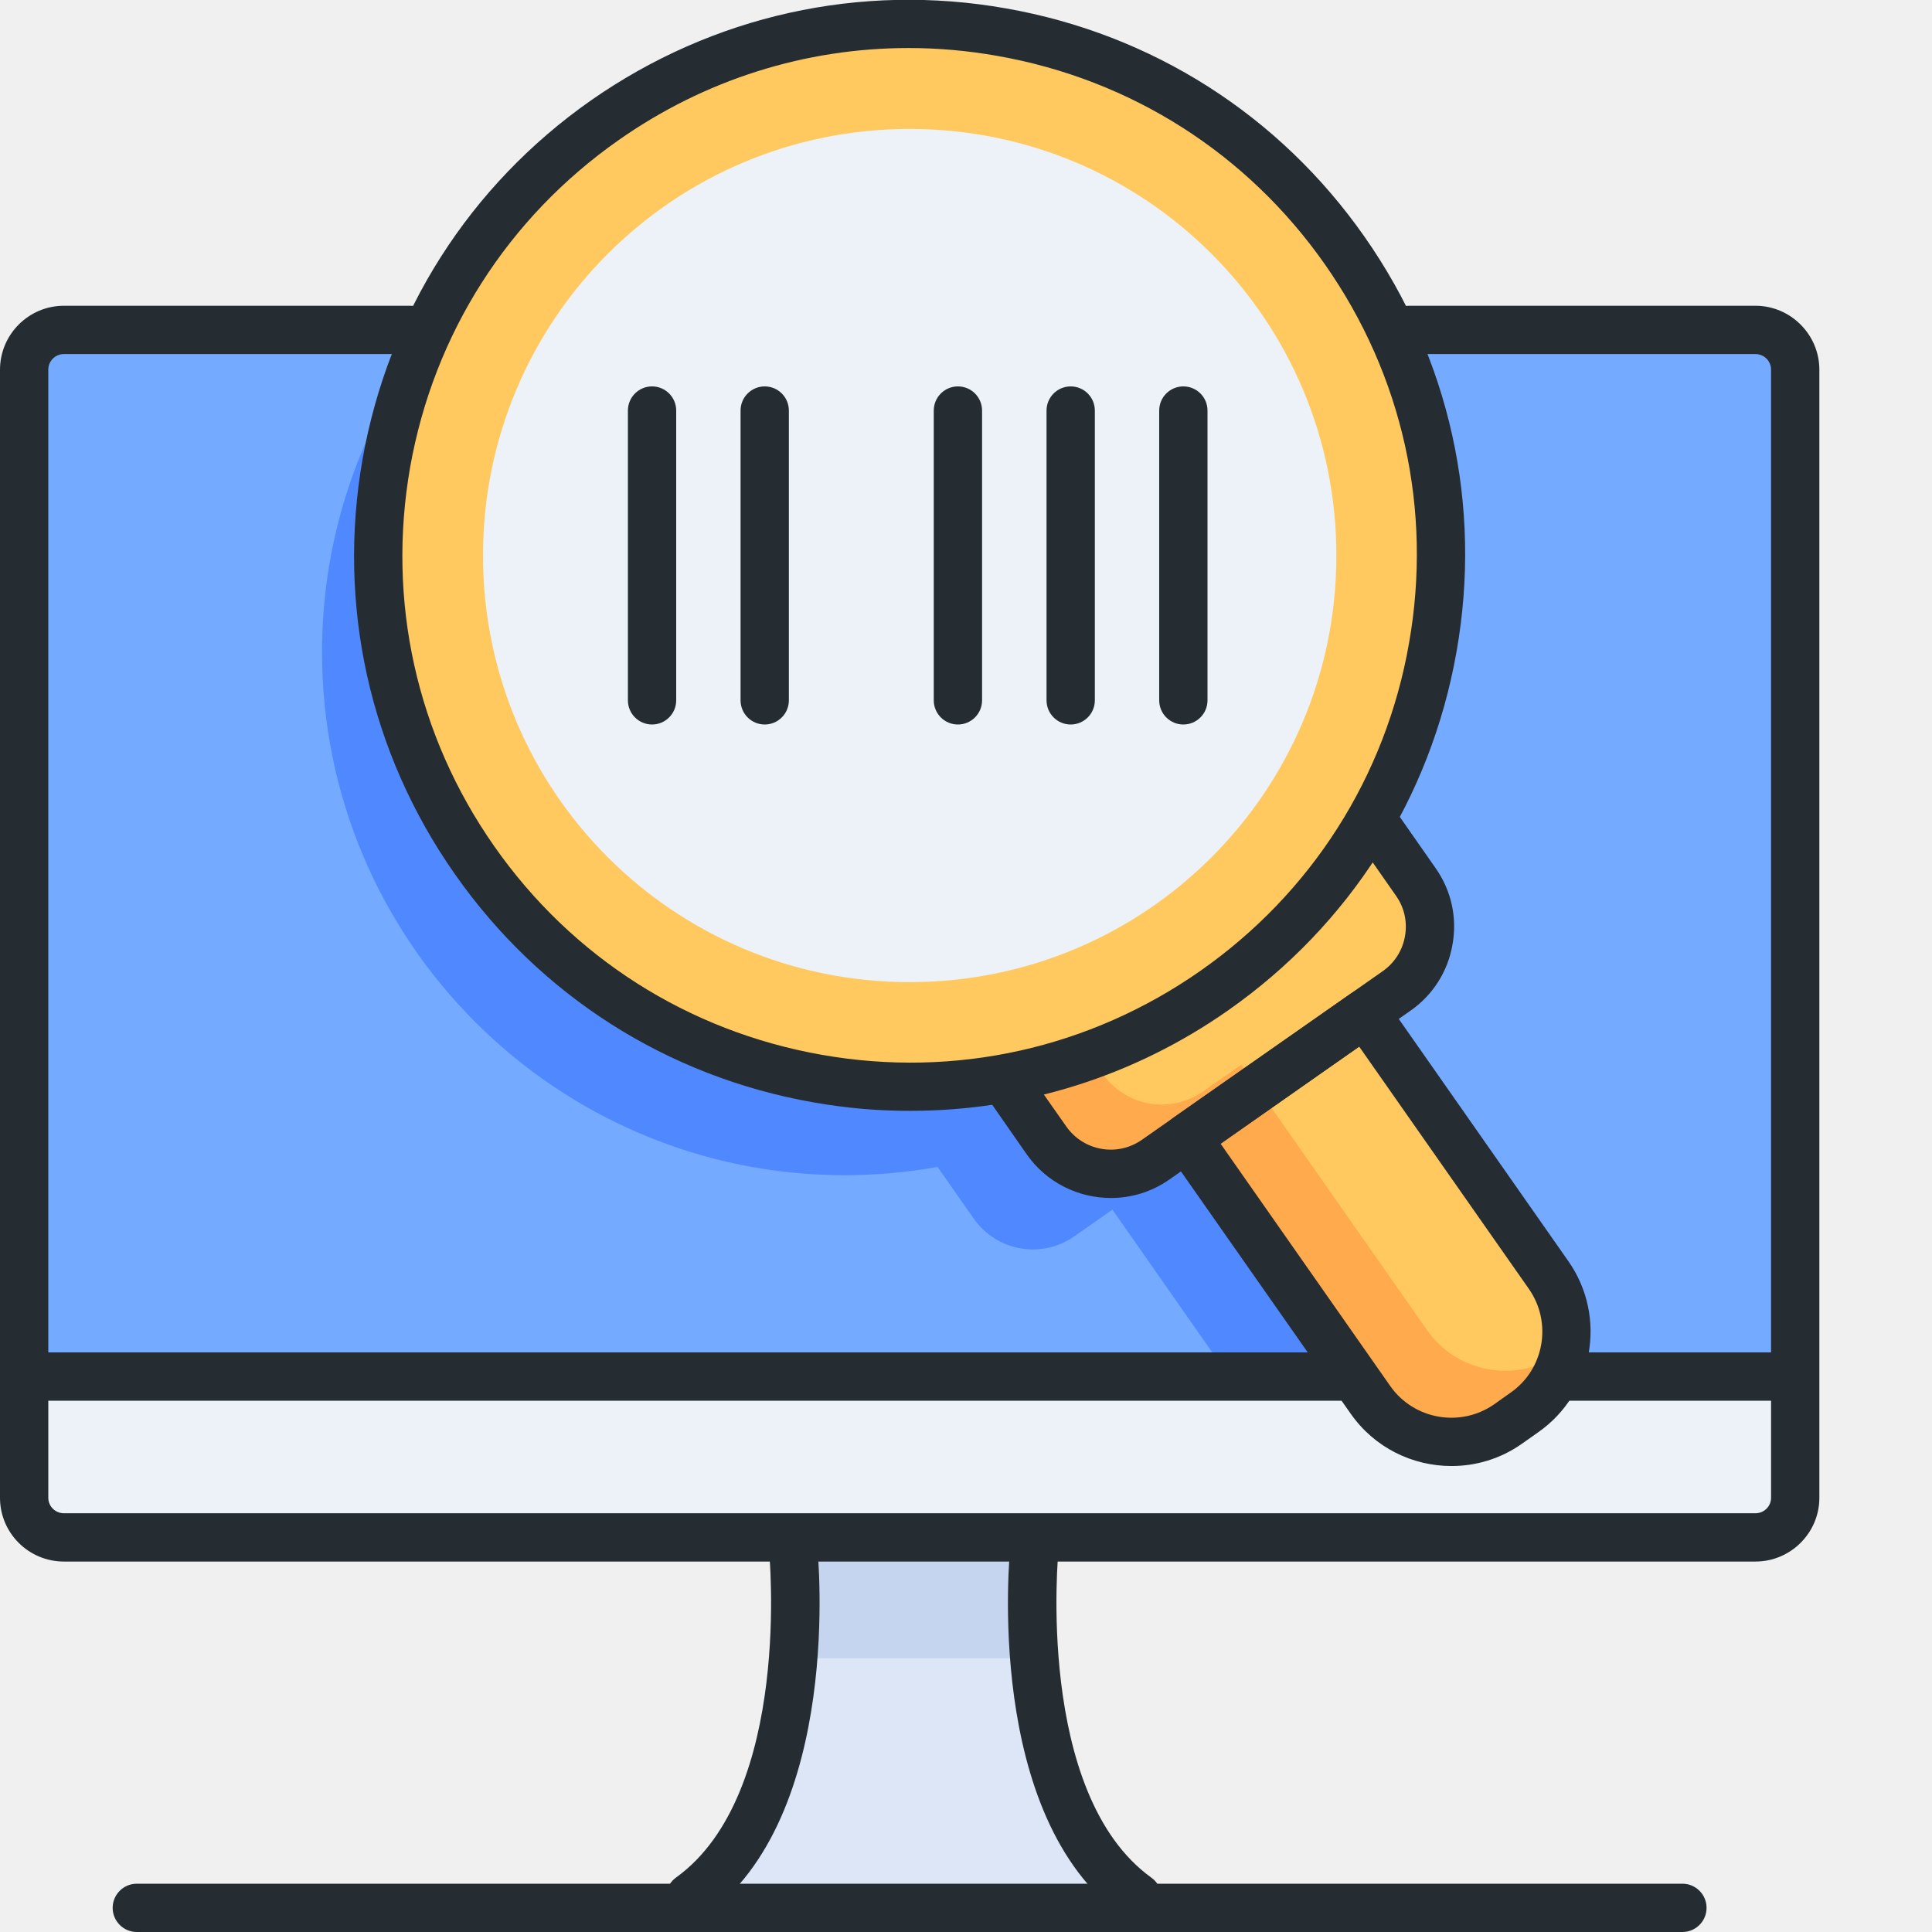
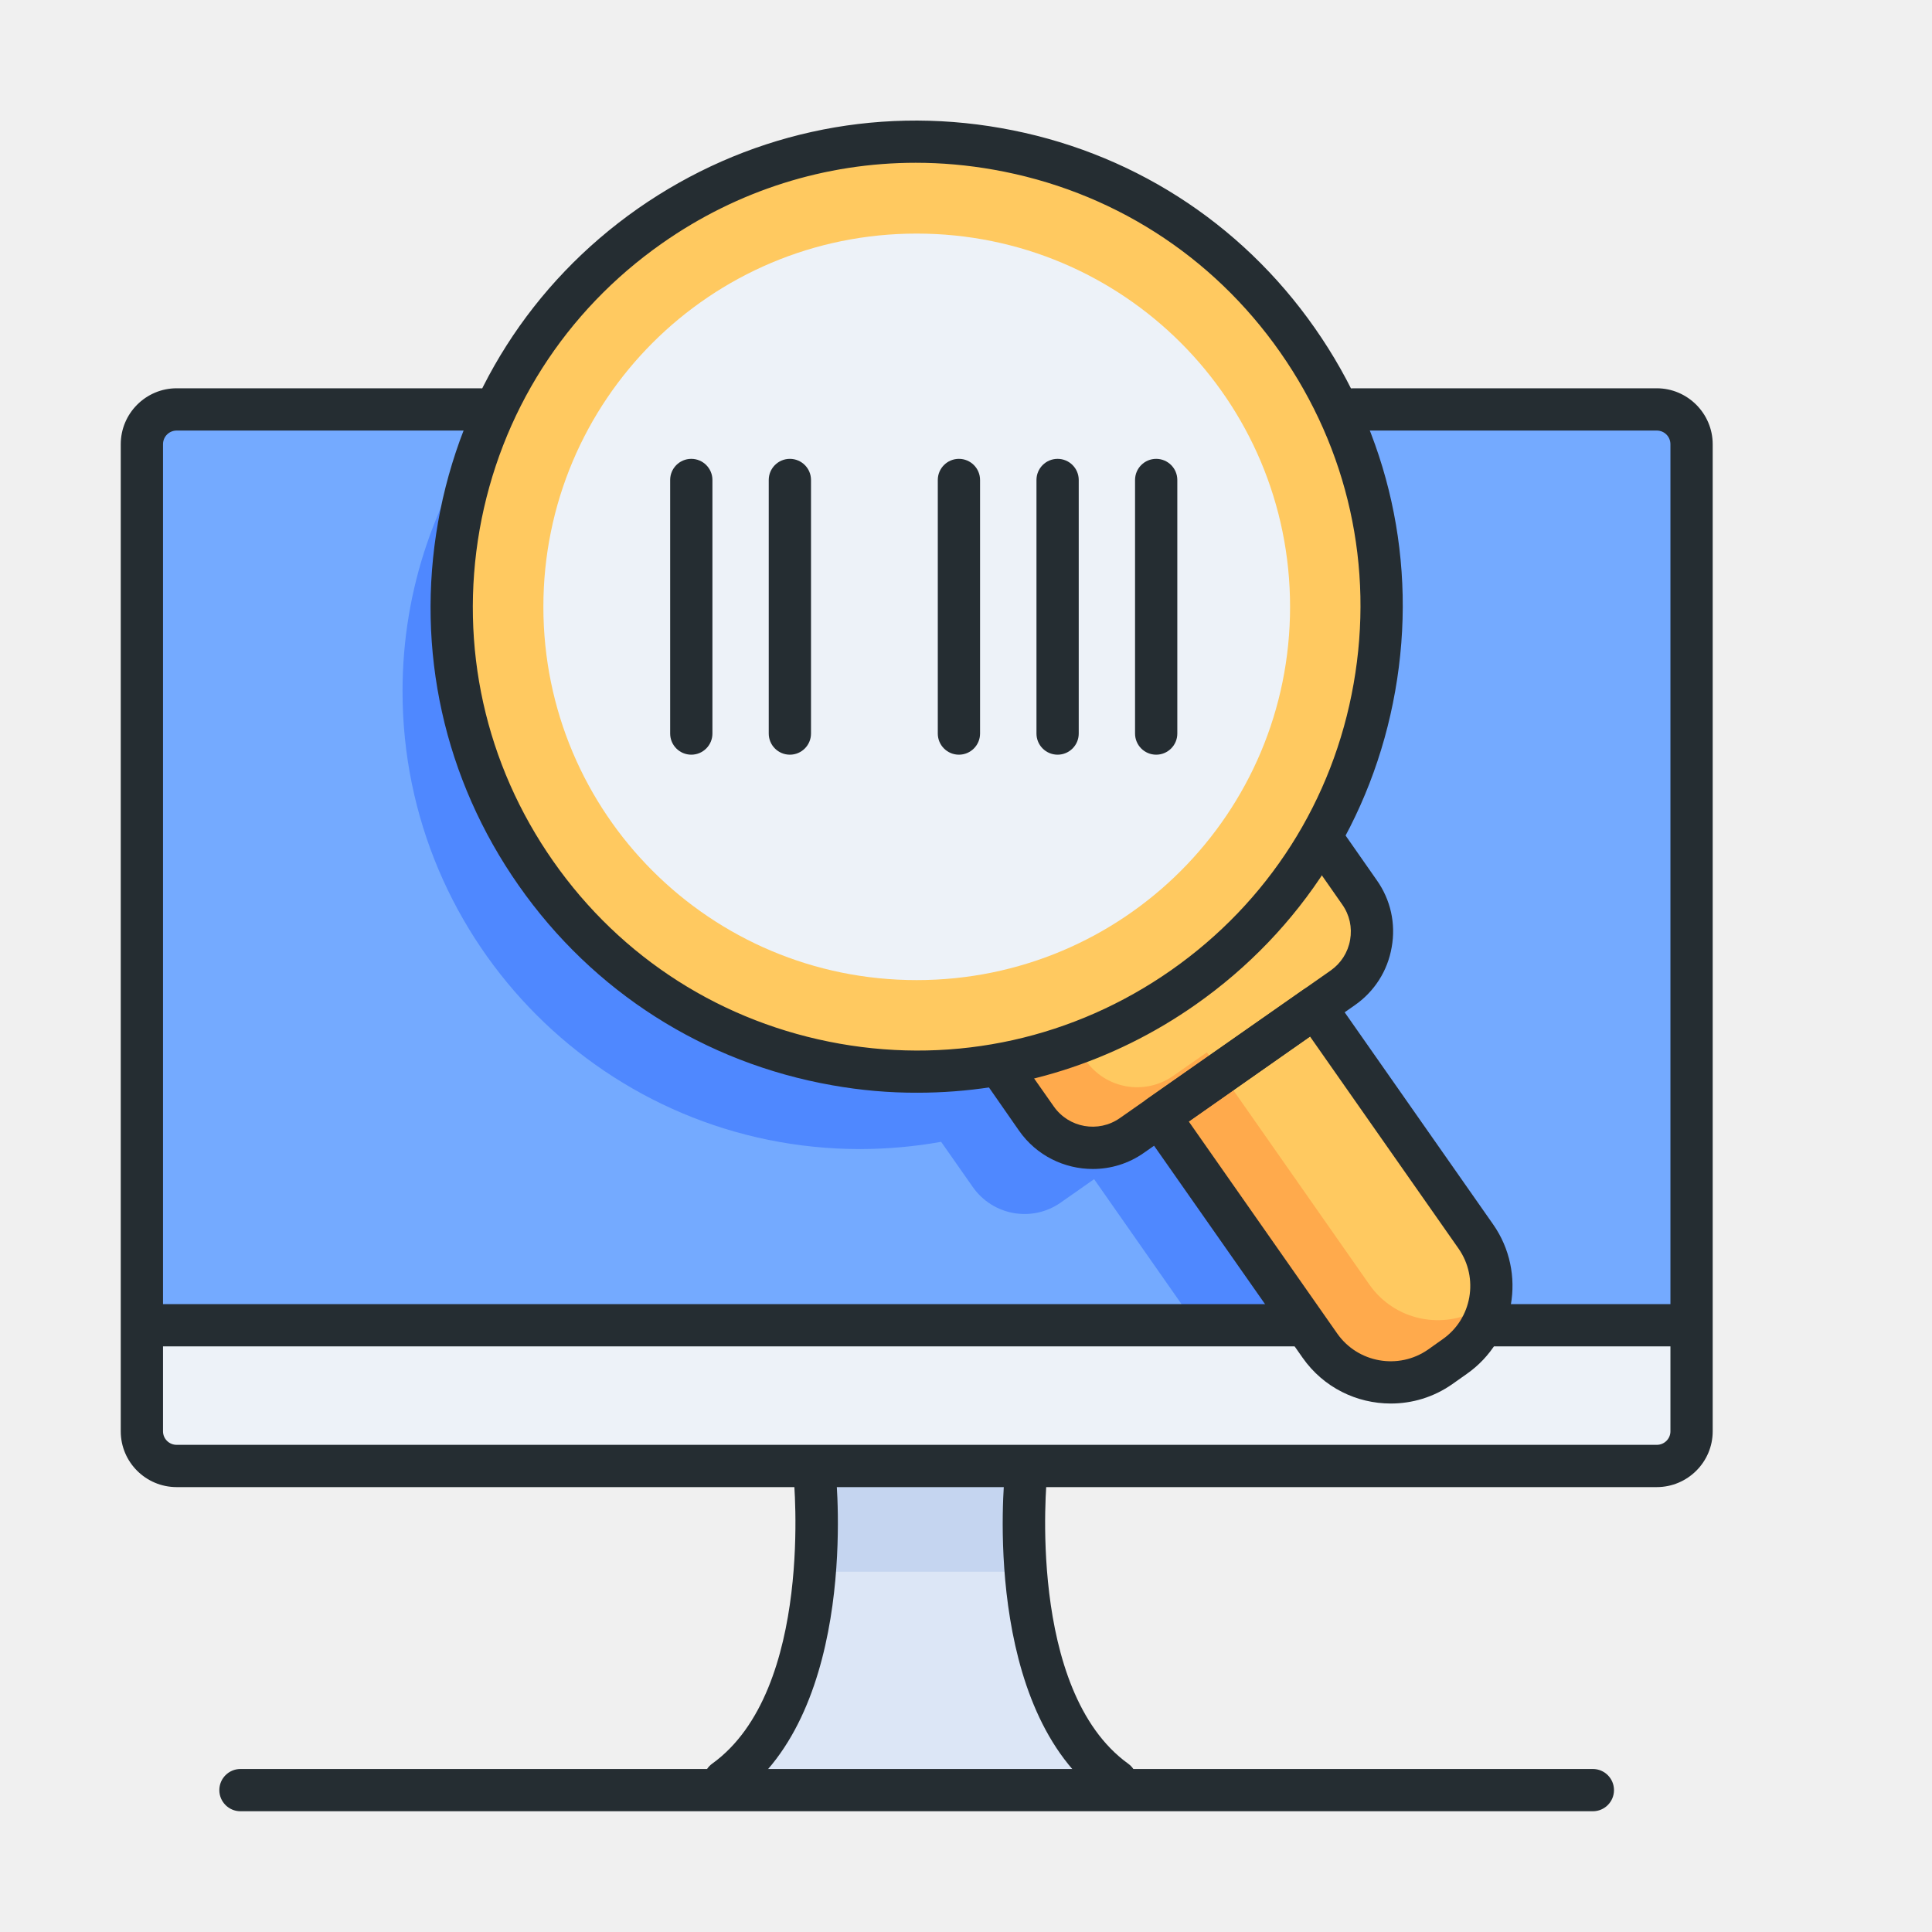
- <svg xmlns="http://www.w3.org/2000/svg" width="70" height="70" viewBox="0 0 70 70" fill="none">
-   <g clip-path="url(#clip0_1285_2338)">
-     <path d="M37.331 56H28.581C29.169 62.419 27.419 67.081 24.5 68.831H41.419C39.081 67.081 37.331 62.419 37.331 56Z" fill="#DCE6F6" />
-     <path d="M37.332 56V60.081H28.582V56H37.332Z" fill="#C5D5F0" />
-     <path d="M64.749 12.25V50.169H1.168V12.25H64.749Z" fill="#74AAFF" />
-     <path d="M52.737 49.581C48.103 44.814 15.469 12.25 15.469 12.25C13.082 15.421 11.668 19.355 11.668 23.625C11.668 34.097 20.152 42.581 30.624 42.581C31.767 42.576 32.883 42.476 33.97 42.28L35.279 44.149C36.112 45.339 37.743 45.626 38.926 44.793L40.305 43.827L44.33 49.581H52.737Z" fill="#4F88FF" />
-     <path d="M64.751 50.172V55.422H0.582V50.172H64.751Z" fill="#EDF2F8" />
-     <path d="M55.784 46.439L49.057 36.828L50.674 35.694C51.857 34.868 52.144 33.237 51.311 32.054L49.47 29.422L36.359 38.606L38.2 41.238C39.026 42.421 40.657 42.708 41.84 41.882L43.226 40.916L49.953 50.527C51.052 52.088 53.208 52.473 54.776 51.374L54.937 51.262C56.498 50.17 56.883 48.007 55.784 46.439Z" fill="#FFAA4C" />
-     <path d="M51.246 35.127L50.805 34.497L51.757 33.825C51.82 33.223 51.687 32.593 51.309 32.054L49.468 29.422L38.625 37.017L39.948 38.9C40.774 40.09 42.405 40.377 43.588 39.544L44.974 38.578L51.701 48.189C52.751 49.694 54.781 50.1 56.328 49.169C56.524 48.252 56.363 47.265 55.782 46.439L49.055 36.828L50.672 35.694C50.896 35.531 51.087 35.342 51.246 35.127Z" fill="#FFC960" />
-     <path d="M32.956 39.084C22.477 39.084 14 30.614 14 20.128C14 9.642 22.477 1.172 32.956 1.172C43.442 1.172 51.919 9.642 51.919 20.128C51.919 30.614 43.442 39.084 32.956 39.084Z" fill="#FFC960" />
-     <path d="M32.956 35.584C24.409 35.584 17.5 28.675 17.5 20.128C17.5 11.581 24.409 4.672 32.956 4.672C41.51 4.672 48.419 11.581 48.419 20.128C48.419 28.675 41.51 35.584 32.956 35.584Z" fill="#EDF2F8" />
-     <path d="M63.602 56.578H2.317C1.036 56.578 0 55.542 0 54.268V13.395C0 12.121 1.036 11.078 2.317 11.078H14.875C15.358 11.078 15.75 11.47 15.75 11.953C15.75 12.436 15.358 12.828 14.875 12.828H2.317C2.002 12.828 1.75 13.08 1.75 13.395V54.268C1.75 54.576 2.002 54.828 2.317 54.828H63.602C63.917 54.828 64.169 54.576 64.169 54.268V13.395C64.169 13.08 63.917 12.828 63.602 12.828H51.044C50.561 12.828 50.169 12.436 50.169 11.953C50.169 11.47 50.561 11.078 51.044 11.078H63.602C64.876 11.078 65.919 12.121 65.919 13.395V54.268C65.919 55.542 64.876 56.578 63.602 56.578Z" fill="#252D32" />
-     <path d="M25.005 69.609C24.739 69.609 24.466 69.483 24.298 69.245C24.018 68.853 24.102 68.307 24.494 68.027C28.729 64.975 27.868 56.225 27.861 56.134C27.812 55.658 28.162 55.224 28.638 55.175C29.121 55.133 29.548 55.476 29.604 55.952C29.646 56.358 30.563 65.808 25.516 69.441C25.357 69.553 25.187 69.609 25.005 69.609Z" fill="#252D32" />
-     <path d="M41.204 69.612C41.022 69.612 40.852 69.556 40.693 69.444C35.646 65.811 36.57 56.361 36.612 55.955C36.661 55.479 37.088 55.122 37.571 55.178C38.054 55.227 38.404 55.661 38.355 56.137C38.341 56.228 37.494 64.985 41.715 68.03C42.107 68.31 42.198 68.856 41.918 69.248C41.743 69.486 41.477 69.612 41.204 69.612Z" fill="#252D32" />
-     <path d="M60.957 70H4.957C4.474 70 4.082 69.608 4.082 69.125C4.082 68.642 4.474 68.25 4.957 68.25H60.957C61.44 68.25 61.832 68.642 61.832 69.125C61.832 69.608 61.44 70 60.957 70Z" fill="#252D32" />
-     <path d="M64.456 50.75H56.875C56.392 50.75 56 50.358 56 49.875C56 49.392 56.392 49 56.875 49H64.456C64.939 49 65.331 49.392 65.331 49.875C65.331 50.358 64.939 50.75 64.456 50.75Z" fill="#252D32" />
-     <path d="M48.707 50.75H1.457C0.974 50.75 0.582 50.358 0.582 49.875C0.582 49.392 0.974 49 1.457 49H48.707C49.19 49 49.582 49.392 49.582 49.875C49.582 50.358 49.19 50.75 48.707 50.75Z" fill="#252D32" />
-     <path d="M32.997 40.247C31.821 40.252 30.643 40.149 29.462 39.939C24.17 39.008 19.557 36.068 16.477 31.665C13.39 27.262 12.207 21.921 13.138 16.629C14.076 11.33 17.009 6.724 21.412 3.637C25.822 0.557 31.163 -0.633 36.455 0.305C41.747 1.236 46.36 4.176 49.44 8.579C52.527 12.982 53.71 18.323 52.772 23.615C51.841 28.907 48.901 33.52 44.498 36.607C41.082 39.001 37.092 40.247 32.997 40.247ZM32.92 1.74C29.182 1.74 25.542 2.881 22.42 5.072C18.402 7.886 15.714 12.1 14.86 16.93C14.013 21.767 15.091 26.639 17.905 30.657C20.719 34.682 24.933 37.363 29.77 38.217C34.6 39.071 39.479 37.986 43.497 35.172C47.515 32.358 50.203 28.144 51.05 23.314C51.904 18.477 50.826 13.605 48.005 9.58C45.191 5.562 40.984 2.881 36.147 2.027C35.069 1.836 33.993 1.74 32.92 1.74Z" fill="#252D32" />
-     <path d="M40.251 43.405C39.075 43.405 37.92 42.852 37.199 41.823L35.82 39.842C35.54 39.45 35.638 38.904 36.03 38.624C36.429 38.351 36.975 38.442 37.248 38.841L38.634 40.815C39.257 41.704 40.482 41.921 41.371 41.298L50.1 35.187C50.527 34.886 50.814 34.438 50.905 33.92C50.996 33.402 50.884 32.884 50.576 32.45L49.197 30.476C48.917 30.084 49.015 29.538 49.414 29.258C49.806 28.985 50.352 29.076 50.632 29.475L52.011 31.449C52.585 32.261 52.802 33.248 52.627 34.221C52.459 35.201 51.913 36.055 51.101 36.622L42.372 42.733C41.728 43.188 40.986 43.405 40.251 43.405Z" fill="#252D32" />
-     <path d="M52.591 53.117C51.184 53.117 49.805 52.459 48.937 51.22L42.287 41.728C42.154 41.532 42.105 41.301 42.147 41.07C42.189 40.846 42.315 40.636 42.504 40.503L48.958 35.988C49.357 35.708 49.903 35.806 50.176 36.198L56.826 45.697C58.233 47.706 57.743 50.485 55.734 51.892L55.139 52.312C54.362 52.858 53.473 53.117 52.591 53.117ZM44.226 41.441L50.372 50.219C51.226 51.437 52.913 51.731 54.131 50.884L54.733 50.457C55.951 49.61 56.245 47.923 55.398 46.705L49.245 37.92L44.226 41.441Z" fill="#252D32" />
-     <path d="M23.625 26.25C23.142 26.25 22.75 25.858 22.75 25.375V14.875C22.75 14.392 23.142 14 23.625 14C24.108 14 24.5 14.392 24.5 14.875V25.375C24.5 25.858 24.108 26.25 23.625 26.25Z" fill="#252D32" />
-     <path d="M27.707 26.25C27.224 26.25 26.832 25.858 26.832 25.375V14.875C26.832 14.392 27.224 14 27.707 14C28.19 14 28.582 14.392 28.582 14.875V25.375C28.582 25.858 28.19 26.25 27.707 26.25Z" fill="#252D32" />
-     <path d="M34.707 26.25C34.224 26.25 33.832 25.858 33.832 25.375V14.875C33.832 14.392 34.224 14 34.707 14C35.19 14 35.582 14.392 35.582 14.875V25.375C35.582 25.858 35.19 26.25 34.707 26.25Z" fill="#252D32" />
-     <path d="M38.793 26.25C38.31 26.25 37.918 25.858 37.918 25.375V14.875C37.918 14.392 38.31 14 38.793 14C39.276 14 39.668 14.392 39.668 14.875V25.375C39.668 25.858 39.276 26.25 38.793 26.25Z" fill="#252D32" />
-     <path d="M42.875 26.25C42.392 26.25 42 25.858 42 25.375V14.875C42 14.392 42.392 14 42.875 14C43.358 14 43.75 14.392 43.75 14.875V25.375C43.75 25.858 43.358 26.25 42.875 26.25Z" fill="#252D32" />
+ <svg xmlns="http://www.w3.org/2000/svg" width="80" height="80" viewBox="0 0 80 80" fill="none">
+   <g clip-path="url(#clip0_1298_770)">
+     <path d="M42.331 61H33.581C34.169 67.419 32.419 72.081 29.5 73.831H46.419C44.081 72.081 42.331 67.419 42.331 61Z" fill="#DCE6F6" />
+     <path d="M42.332 61V65.081H33.582V61H42.332Z" fill="#C5D5F0" />
+     <path d="M69.749 17.25V55.169H6.168V17.25H69.749Z" fill="#74AAFF" />
+     <path d="M57.737 54.581C53.103 49.814 20.469 17.25 20.469 17.25C18.082 20.421 16.668 24.355 16.668 28.625C16.668 39.097 25.152 47.581 35.624 47.581C36.767 47.576 37.883 47.476 38.97 47.28L40.279 49.149C41.112 50.339 42.743 50.626 43.926 49.793L45.305 48.827L49.33 54.581H57.737Z" fill="#4F88FF" />
+     <path d="M69.751 55.172V60.422H5.582V55.172H69.751Z" fill="#EDF2F8" />
+     <path d="M60.784 51.439L54.057 41.828L55.674 40.694C56.857 39.868 57.144 38.237 56.311 37.054L54.47 34.422L41.359 43.606L43.2 46.238C44.026 47.421 45.657 47.708 46.84 46.882L48.226 45.916L54.953 55.527C56.052 57.088 58.208 57.473 59.776 56.374L59.937 56.262C61.498 55.17 61.883 53.007 60.784 51.439Z" fill="#FFAA4C" />
+     <path d="M56.246 40.127L55.805 39.497L56.757 38.825C56.82 38.223 56.687 37.593 56.309 37.054L54.468 34.422L43.625 42.017L44.948 43.9C45.774 45.09 47.405 45.377 48.588 44.544L49.974 43.578L56.701 53.189C57.751 54.694 59.781 55.1 61.328 54.169C61.524 53.252 61.363 52.265 60.782 51.439L54.055 41.828L55.672 40.694C55.896 40.531 56.087 40.342 56.246 40.127Z" fill="#FFC960" />
+     <path d="M37.956 44.084C27.477 44.084 19 35.614 19 25.128C19 14.642 27.477 6.172 37.956 6.172C48.442 6.172 56.919 14.642 56.919 25.128C56.919 35.614 48.442 44.084 37.956 44.084Z" fill="#FFC960" />
+     <path d="M37.956 40.584C29.409 40.584 22.5 33.675 22.5 25.128C22.5 16.581 29.409 9.672 37.956 9.672C46.51 9.672 53.419 16.581 53.419 25.128C53.419 33.675 46.51 40.584 37.956 40.584Z" fill="#EDF2F8" />
+     <path d="M68.602 61.578H7.317C6.036 61.578 5 60.542 5 59.268V18.395C5 17.121 6.036 16.078 7.317 16.078H19.875C20.358 16.078 20.75 16.47 20.75 16.953C20.75 17.436 20.358 17.828 19.875 17.828H7.317C7.002 17.828 6.75 18.08 6.75 18.395V59.268C6.75 59.576 7.002 59.828 7.317 59.828H68.602C68.917 59.828 69.169 59.576 69.169 59.268V18.395C69.169 18.08 68.917 17.828 68.602 17.828H56.044C55.561 17.828 55.169 17.436 55.169 16.953C55.169 16.47 55.561 16.078 56.044 16.078H68.602C69.876 16.078 70.919 17.121 70.919 18.395V59.268C70.919 60.542 69.876 61.578 68.602 61.578Z" fill="#252D32" />
+     <path d="M30.005 74.609C29.739 74.609 29.466 74.483 29.298 74.245C29.018 73.853 29.102 73.307 29.494 73.027C33.729 69.975 32.868 61.225 32.861 61.134C32.812 60.658 33.162 60.224 33.638 60.175C34.121 60.133 34.548 60.476 34.604 60.952C34.646 61.358 35.563 70.808 30.516 74.441C30.357 74.553 30.187 74.609 30.005 74.609Z" fill="#252D32" />
+     <path d="M46.204 74.612C46.022 74.612 45.852 74.556 45.693 74.444C40.646 70.811 41.57 61.361 41.612 60.955C41.661 60.479 42.088 60.122 42.571 60.178C43.054 60.227 43.404 60.661 43.355 61.137C43.341 61.228 42.494 69.985 46.715 73.03C47.107 73.31 47.198 73.856 46.918 74.248C46.743 74.486 46.477 74.612 46.204 74.612Z" fill="#252D32" />
+     <path d="M65.957 75H9.957C9.474 75 9.082 74.608 9.082 74.125C9.082 73.642 9.474 73.25 9.957 73.25H65.957C66.44 73.25 66.832 73.642 66.832 74.125C66.832 74.608 66.44 75 65.957 75Z" fill="#252D32" />
+     <path d="M69.456 55.75H61.875C61.392 55.75 61 55.358 61 54.875C61 54.392 61.392 54 61.875 54H69.456C69.939 54 70.331 54.392 70.331 54.875C70.331 55.358 69.939 55.75 69.456 55.75Z" fill="#252D32" />
+     <path d="M53.707 55.75H6.457C5.974 55.75 5.582 55.358 5.582 54.875C5.582 54.392 5.974 54 6.457 54H53.707C54.19 54 54.582 54.392 54.582 54.875C54.582 55.358 54.19 55.75 53.707 55.75Z" fill="#252D32" />
+     <path d="M37.997 45.247C36.821 45.252 35.643 45.149 34.462 44.939C29.17 44.008 24.557 41.068 21.477 36.665C18.39 32.262 17.207 26.921 18.138 21.629C19.076 16.33 22.009 11.724 26.412 8.637C30.822 5.557 36.163 4.367 41.455 5.305C46.747 6.236 51.36 9.176 54.44 13.579C57.527 17.982 58.71 23.323 57.772 28.615C56.841 33.907 53.901 38.52 49.498 41.607C46.082 44.001 42.092 45.247 37.997 45.247ZM37.92 6.74C34.182 6.74 30.542 7.881 27.42 10.072C23.402 12.886 20.714 17.1 19.86 21.93C19.013 26.767 20.091 31.639 22.905 35.657C25.719 39.682 29.933 42.363 34.77 43.217C39.6 44.071 44.479 42.986 48.497 40.172C52.515 37.358 55.203 33.144 56.05 28.314C56.904 23.477 55.826 18.605 53.005 14.58C50.191 10.562 45.984 7.881 41.147 7.027C40.069 6.836 38.993 6.74 37.92 6.74Z" fill="#252D32" />
+     <path d="M45.251 48.405C44.075 48.405 42.92 47.852 42.199 46.823L40.82 44.842C40.54 44.45 40.638 43.904 41.03 43.624C41.429 43.351 41.975 43.442 42.248 43.841L43.634 45.815C44.257 46.704 45.482 46.921 46.371 46.298L55.1 40.187C55.527 39.886 55.814 39.438 55.905 38.92C55.996 38.402 55.884 37.884 55.576 37.45L54.197 35.476C53.917 35.084 54.015 34.538 54.414 34.258C54.806 33.985 55.352 34.076 55.632 34.475L57.011 36.449C57.585 37.261 57.802 38.248 57.627 39.221C57.459 40.201 56.913 41.055 56.101 41.622L47.372 47.733C46.728 48.188 45.986 48.405 45.251 48.405Z" fill="#252D32" />
+     <path d="M57.591 58.117C56.184 58.117 54.805 57.459 53.937 56.22L47.287 46.728C47.154 46.532 47.105 46.301 47.147 46.07C47.189 45.846 47.315 45.636 47.504 45.503L53.958 40.988C54.357 40.708 54.903 40.806 55.176 41.198L61.826 50.697C63.233 52.706 62.743 55.485 60.734 56.892L60.139 57.312C59.362 57.858 58.473 58.117 57.591 58.117ZM49.226 46.441L55.372 55.219C56.226 56.437 57.913 56.731 59.131 55.884L59.733 55.457C60.951 54.61 61.245 52.923 60.398 51.705L54.245 42.92L49.226 46.441Z" fill="#252D32" />
+     <path d="M28.625 31.25C28.142 31.25 27.75 30.858 27.75 30.375V19.875C27.75 19.392 28.142 19 28.625 19C29.108 19 29.5 19.392 29.5 19.875V30.375C29.5 30.858 29.108 31.25 28.625 31.25Z" fill="#252D32" />
+     <path d="M32.707 31.25C32.224 31.25 31.832 30.858 31.832 30.375V19.875C31.832 19.392 32.224 19 32.707 19C33.19 19 33.582 19.392 33.582 19.875V30.375C33.582 30.858 33.19 31.25 32.707 31.25Z" fill="#252D32" />
+     <path d="M39.707 31.25C39.224 31.25 38.832 30.858 38.832 30.375V19.875C38.832 19.392 39.224 19 39.707 19C40.19 19 40.582 19.392 40.582 19.875V30.375C40.582 30.858 40.19 31.25 39.707 31.25Z" fill="#252D32" />
+     <path d="M43.793 31.25C43.31 31.25 42.918 30.858 42.918 30.375V19.875C42.918 19.392 43.31 19 43.793 19C44.276 19 44.668 19.392 44.668 19.875V30.375C44.668 30.858 44.276 31.25 43.793 31.25Z" fill="#252D32" />
+     <path d="M47.875 31.25C47.392 31.25 47 30.858 47 30.375V19.875C47 19.392 47.392 19 47.875 19C48.358 19 48.75 19.392 48.75 19.875V30.375C48.75 30.858 48.358 31.25 47.875 31.25Z" fill="#252D32" />
  </g>
  <defs>
-     <clipPath id="clip0_1285_2338">
-       <rect width="70" height="70" fill="white" />
+     <clipPath id="clip0_1298_770">
+       <rect width="70" height="70" fill="white" transform="translate(5 5)" />
    </clipPath>
  </defs>
</svg>
